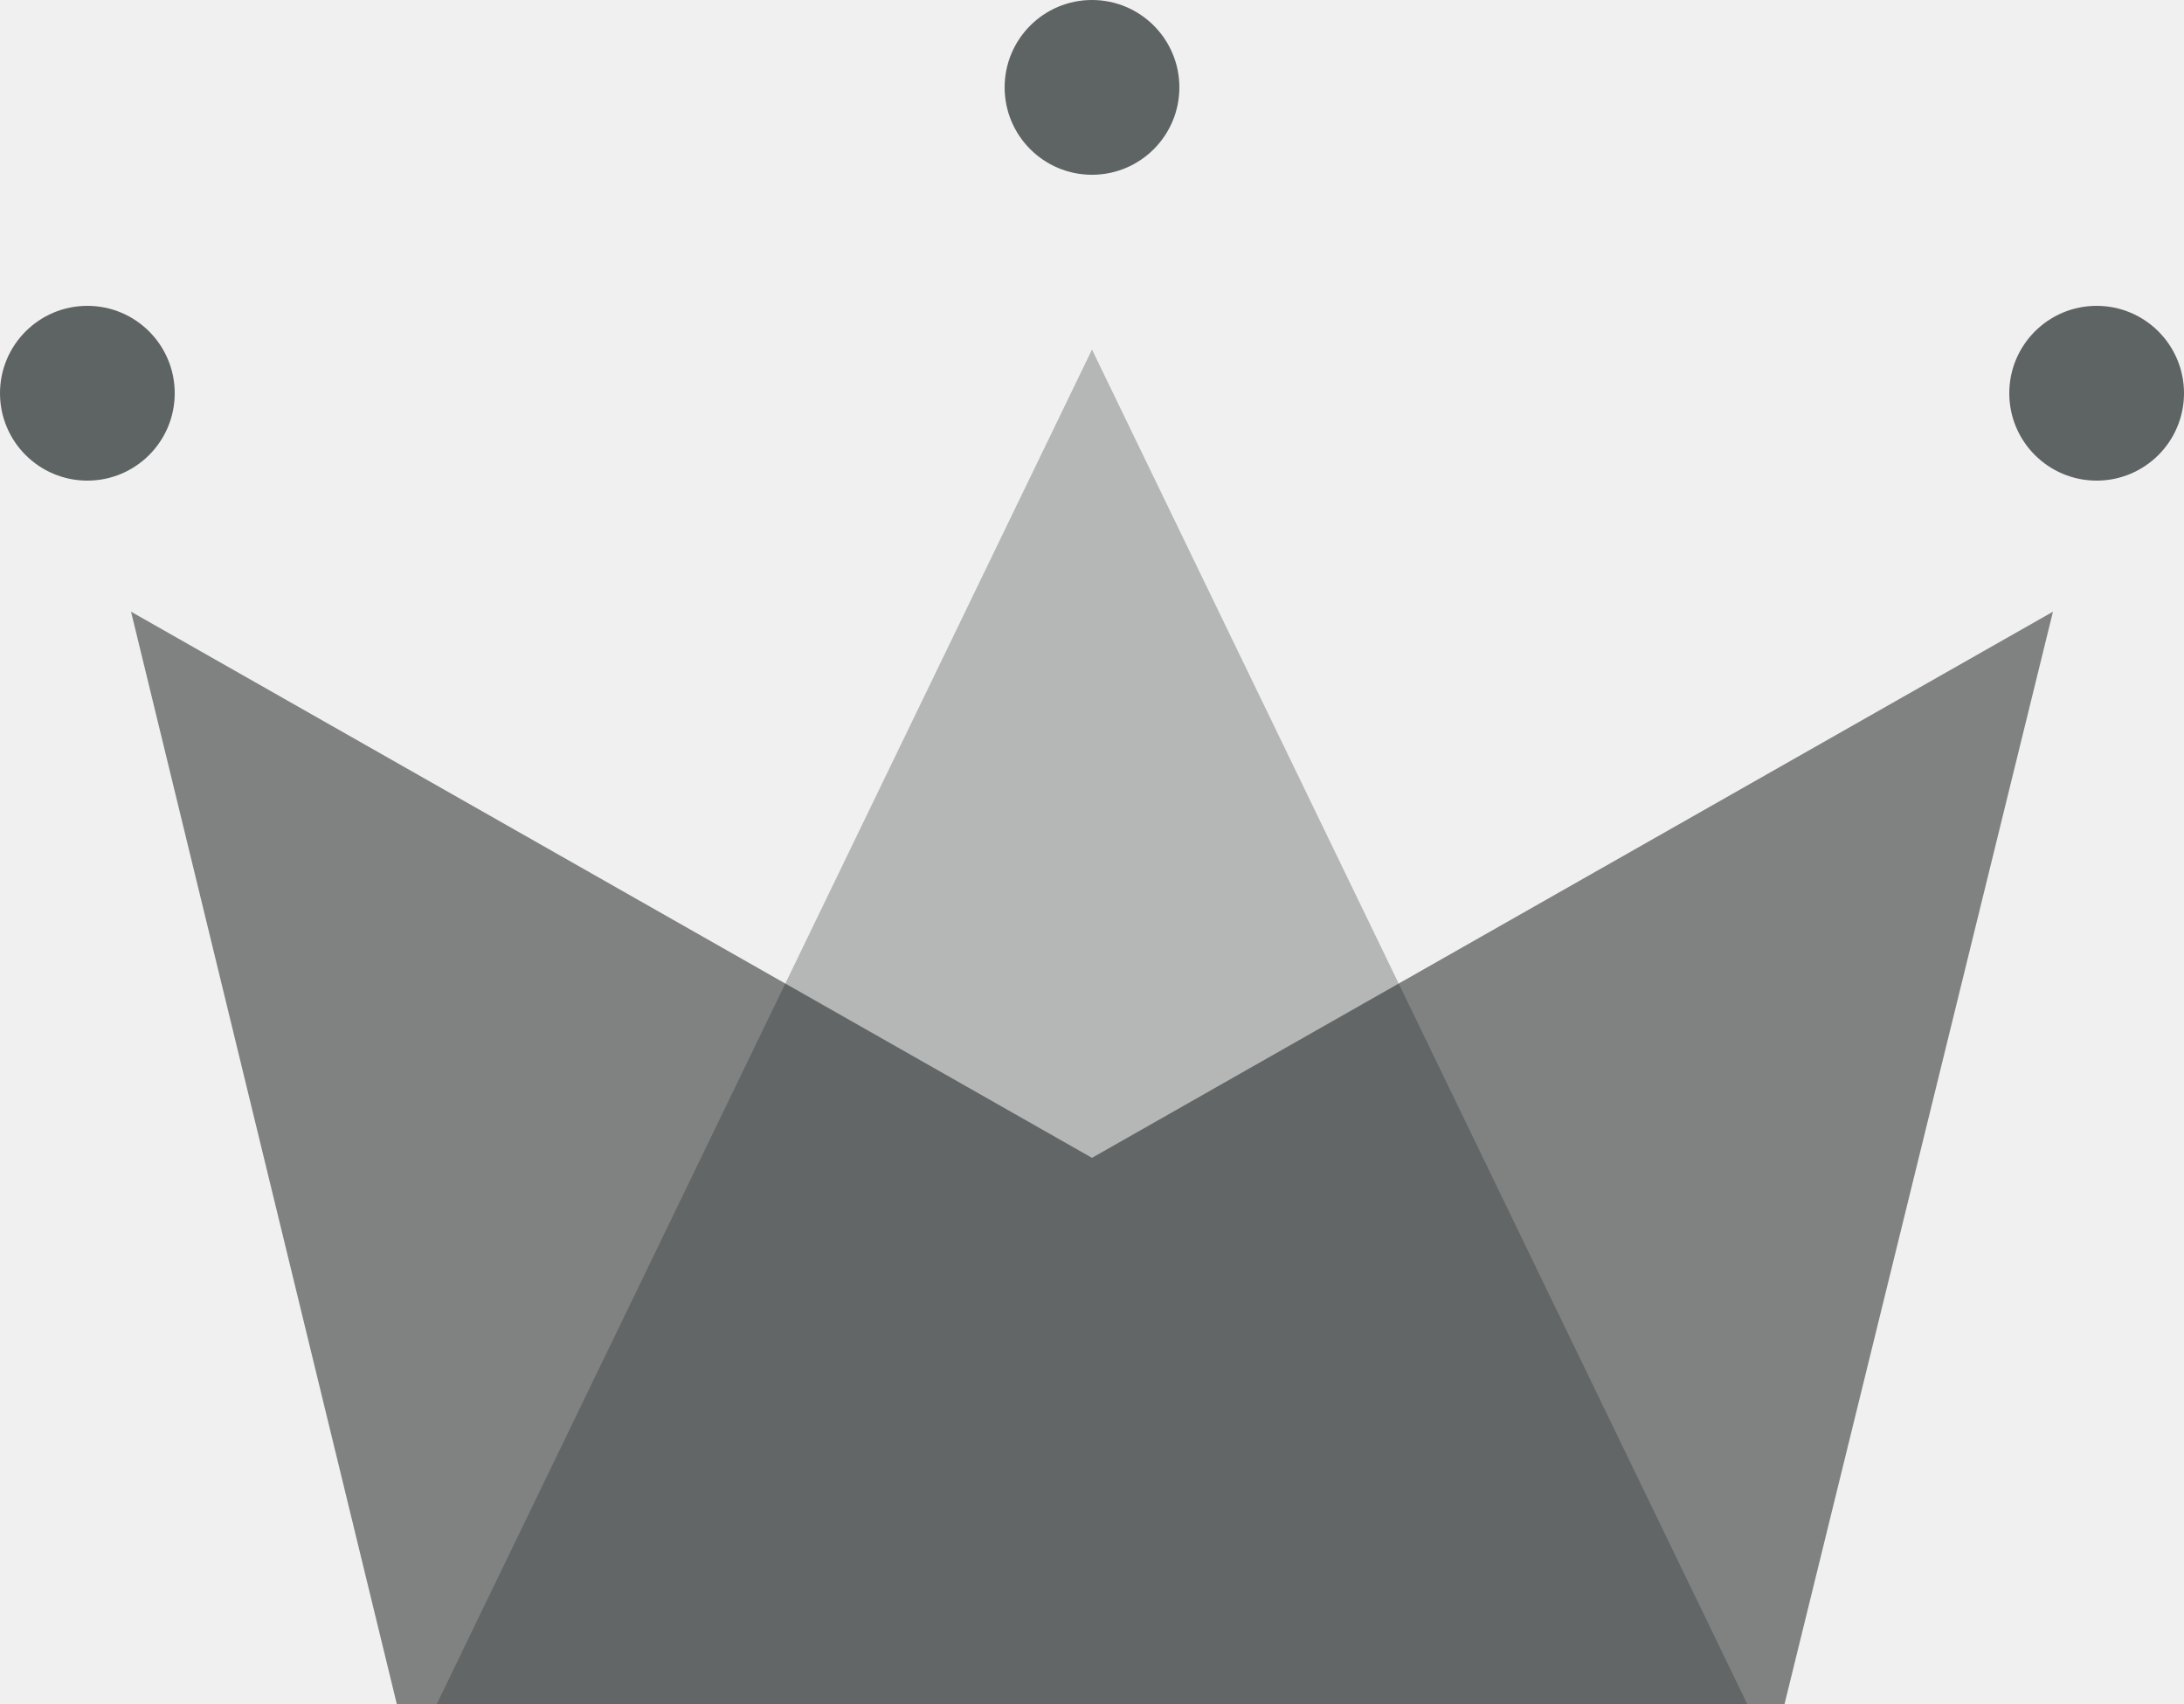
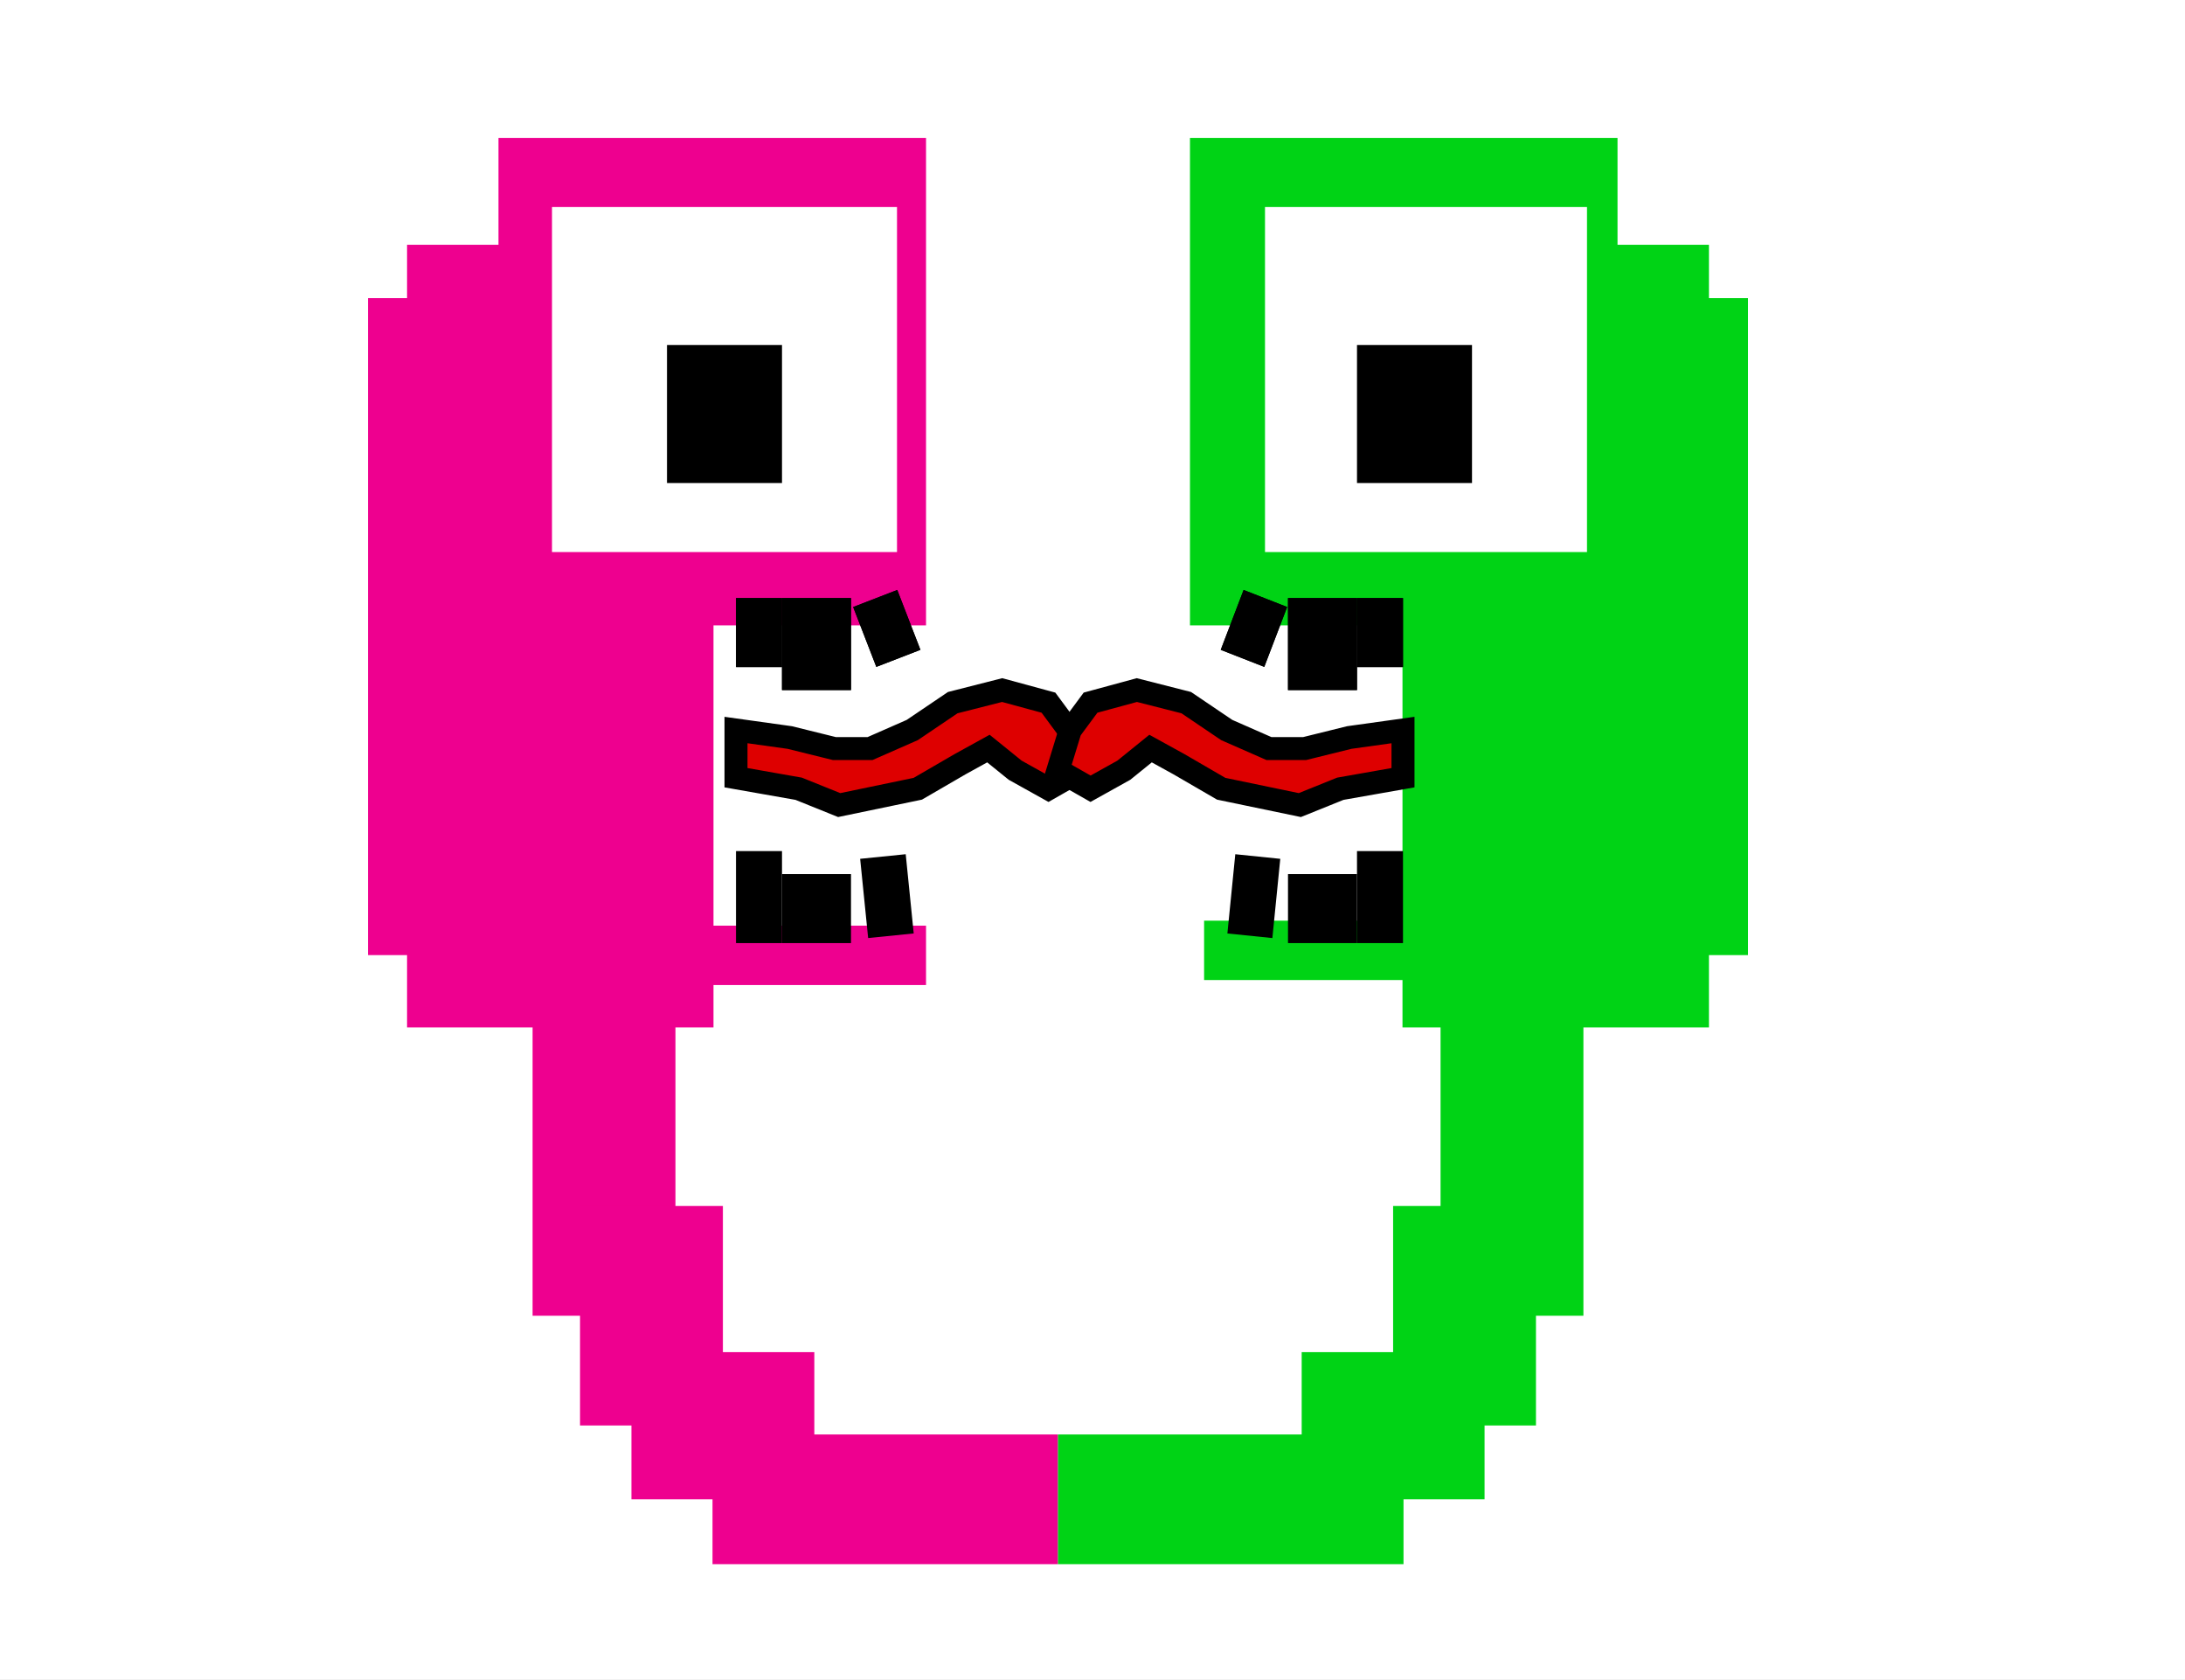
- <svg xmlns="http://www.w3.org/2000/svg" width="50px" height="39px" viewBox="0 0 50 39" version="1.1">
-   <g id="WiP" stroke="none" stroke-width="1" fill="none" fill-rule="evenodd">
-     <g id="Artboard" transform="translate(-90, -38)">
-       <g id="Group" transform="translate(90, 38)">
-         <polygon id="Rectangle" fill="#808282" points="3 14 25 26.5 47 14 40.855 39 9.084 39" />
-         <polygon id="Triangle" fill-opacity="0.263" fill="#101A1A" points="25 8 40 39 10 39" />
-         <circle id="Oval" fill="#5E6363" cx="2" cy="9" r="2" />
-         <circle id="Oval" fill="#5E6363" cx="25" cy="2" r="2" />
-         <circle id="Oval" fill="#5E6363" cx="48" cy="9" r="2" />
-       </g>
-     </g>
-   </g>
+ <svg xmlns="http://www.w3.org/2000/svg" width="95" height="73" viewBox="0 0 95 73" fill="none">
+   <rect width="95" height="73" fill="white" />
+   <path d="M24.36 40.242H40.262V42.823H24.36V40.242Z" fill="#EE008F" />
+   <path d="M17.698 10.641H31.021V44.666H17.698V10.641Z" fill="#EE008F" />
+   <path d="M23.156 38.659H29.367V57.2H23.156V38.659Z" fill="#EE008F" />
+   <path d="M25.219 52.429H31.43V61.971H25.219V52.429Z" fill="#EE008F" />
+   <path d="M27.454 58.783H35.405V65.181H27.454V58.783Z" fill="#EE008F" />
+   <path d="M30.979 62.362H46V68H30.979V62.362Z" fill="#EE008F" />
+   <path d="M21.673 6H40.262V27.187H21.673V6Z" fill="#EE008F" />
+   <path d="M16 12.961H19.911V41.522H16V12.961Z" fill="#EE008F" />
+   <rect x="24" y="9" width="15" height="15" fill="white" />
+   <rect x="29" y="15" width="5" height="6" fill="black" />
+   <rect x="32" y="26" width="2" height="3" fill="black" />
+   <rect x="32" y="26" width="2" height="3" fill="black" />
+   <rect x="37.094" y="26.389" width="2.056" height="2.791" transform="rotate(-21.143 37.0938 26.3887)" fill="black" />
+   <rect x="37.094" y="26.389" width="2.056" height="2.791" transform="rotate(-21.143 37.0938 26.3887)" fill="black" />
+   <rect x="34" y="26" width="3" height="4" fill="black" />
+   <rect x="34" y="26" width="3" height="4" fill="black" />
+   <rect x="32" y="37" width="2" height="4" fill="black" />
+   <rect x="37.398" y="37.336" width="1.991" height="3.462" transform="rotate(-5.76641 37.3984 37.3364)" fill="black" />
+   <rect x="34" y="38" width="3" height="3" fill="black" />
+   <path d="M34.337 32.063L32 31.737V33.81L34.725 34.29L36.486 35L39.904 34.29L41.738 33.225L42.975 32.543L44.138 33.484L45.585 34.29L47 33.484L46.465 31.737L45.585 30.547L43.572 30L41.423 30.547L39.663 31.737L37.828 32.543H36.277L34.337 32.063Z" fill="#DE0000" stroke="black" />
+   <path d="M68.255 40.025H52.352V42.606H68.255V40.025Z" fill="#00D315" />
+   <path d="M74.302 10.641H60.978V44.666H74.302V10.641Z" fill="#00D315" />
+   <path d="M68.844 38.659H62.633V57.2H68.844V38.659Z" fill="#00D315" />
+   <path d="M66.781 52.429H60.57V61.971H66.781V52.429Z" fill="#00D315" />
+   <path d="M64.546 58.783H56.595V65.181H64.546V58.783Z" fill="#00D315" />
+   <path d="M61.022 62.362H46V68H61.022V62.362Z" fill="#00D315" />
+   <path d="M70.327 6H51.738V27.187H70.327V6Z" fill="#00D315" />
+   <path d="M76 12.961H72.089V41.522H76V12.961Z" fill="#00D315" />
+   <rect width="14" height="15" transform="matrix(-1 0 0 1 69 9)" fill="white" />
+   <rect width="5" height="6" transform="matrix(-1 0 0 1 64 15)" fill="black" />
+   <rect width="2" height="3" transform="matrix(-1 0 0 1 61 26)" fill="black" />
+   <rect width="2" height="3" transform="matrix(-1 0 0 1 61 26)" fill="black" />
+   <rect width="2.033" height="2.787" transform="matrix(-0.931156 -0.36462 -0.356803 0.93418 55.9629 26.3887)" fill="black" />
+   <rect width="2.033" height="2.787" transform="matrix(-0.931156 -0.36462 -0.356803 0.93418 55.9629 26.3887)" fill="black" />
+   <rect width="3" height="4" transform="matrix(-1 0 0 1 59 26)" fill="black" />
+   <rect width="3" height="4" transform="matrix(-1 0 0 1 59 26)" fill="black" />
+   <rect width="2" height="4" transform="matrix(-1 0 0 1 61 37)" fill="black" />
+   <rect width="1.966" height="3.462" transform="matrix(-0.994813 -0.10172 -0.0992414 0.995063 55.6641 37.3364)" fill="black" />
+   <rect width="3" height="3" transform="matrix(-1 0 0 1 59 38)" fill="black" />
+   <path d="M58.663 32.063L61 31.737V33.81L58.275 34.29L56.514 35L53.096 34.29L51.262 33.225L50.025 32.543L48.862 33.484L47.415 34.29L46 33.484L46.535 31.737L47.415 30.547L49.428 30L51.577 30.547L53.337 31.737L55.172 32.543H56.723L58.663 32.063Z" fill="#DE0000" stroke="black" />
</svg>
